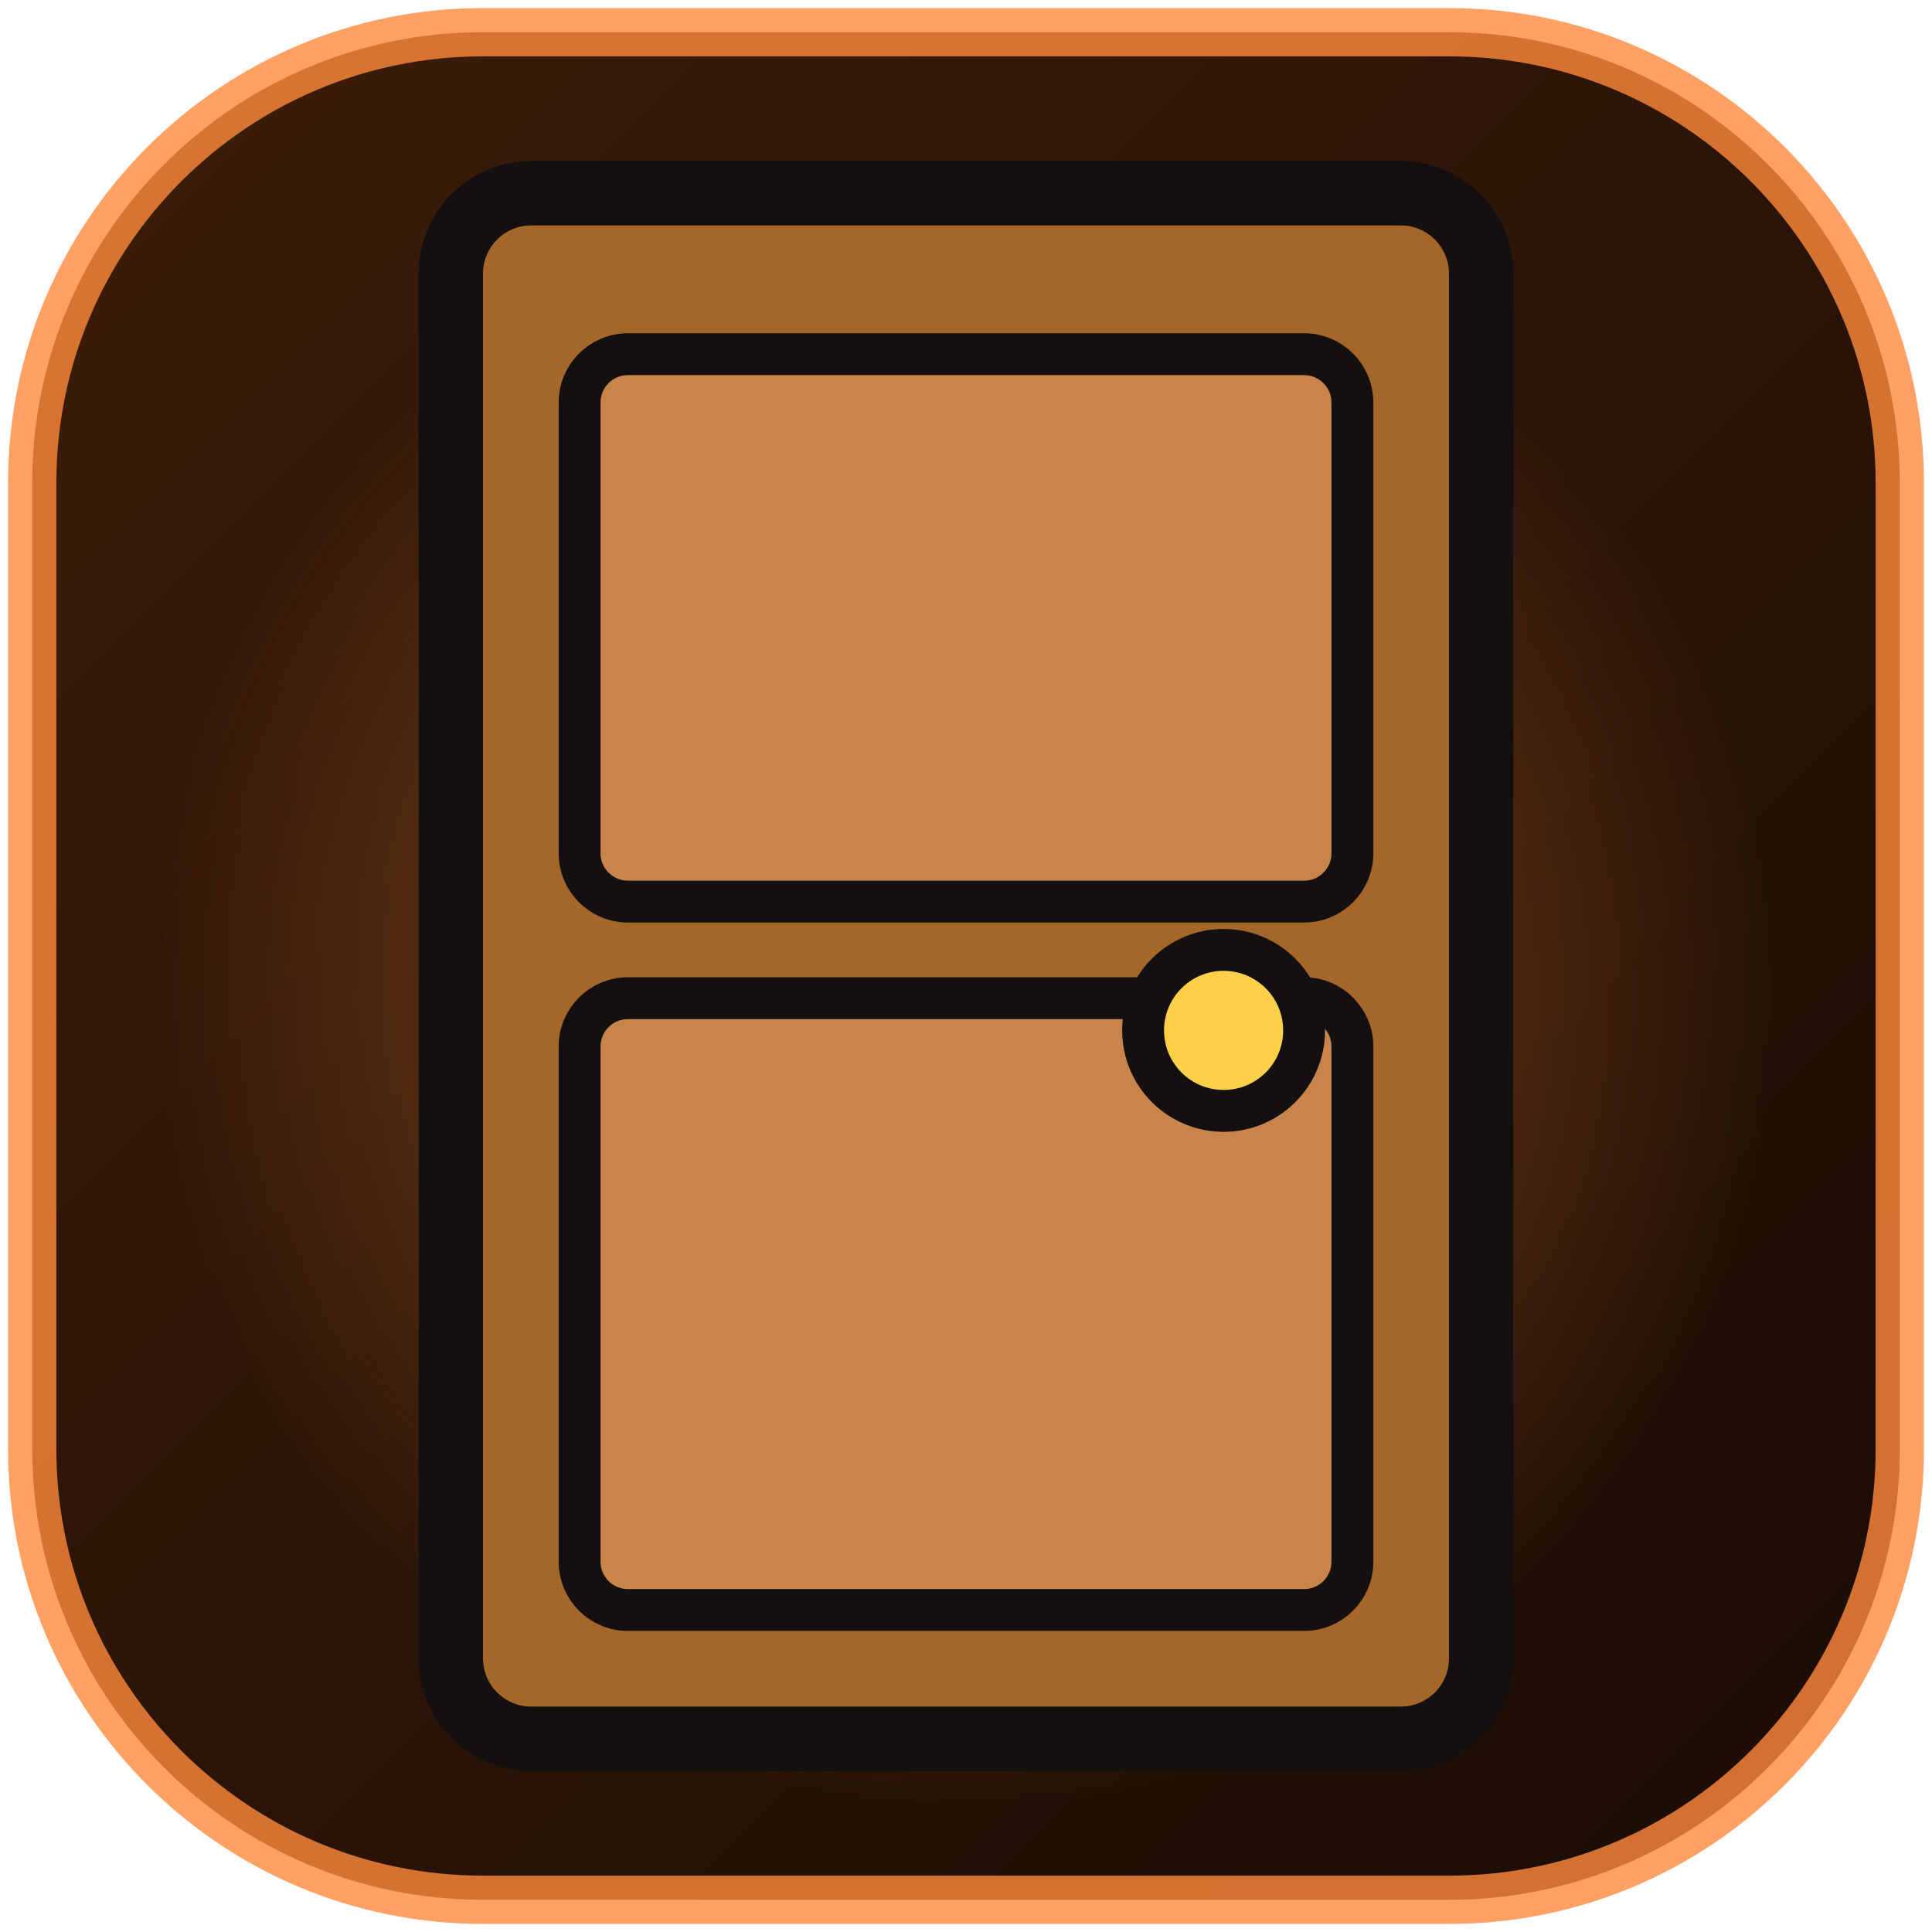
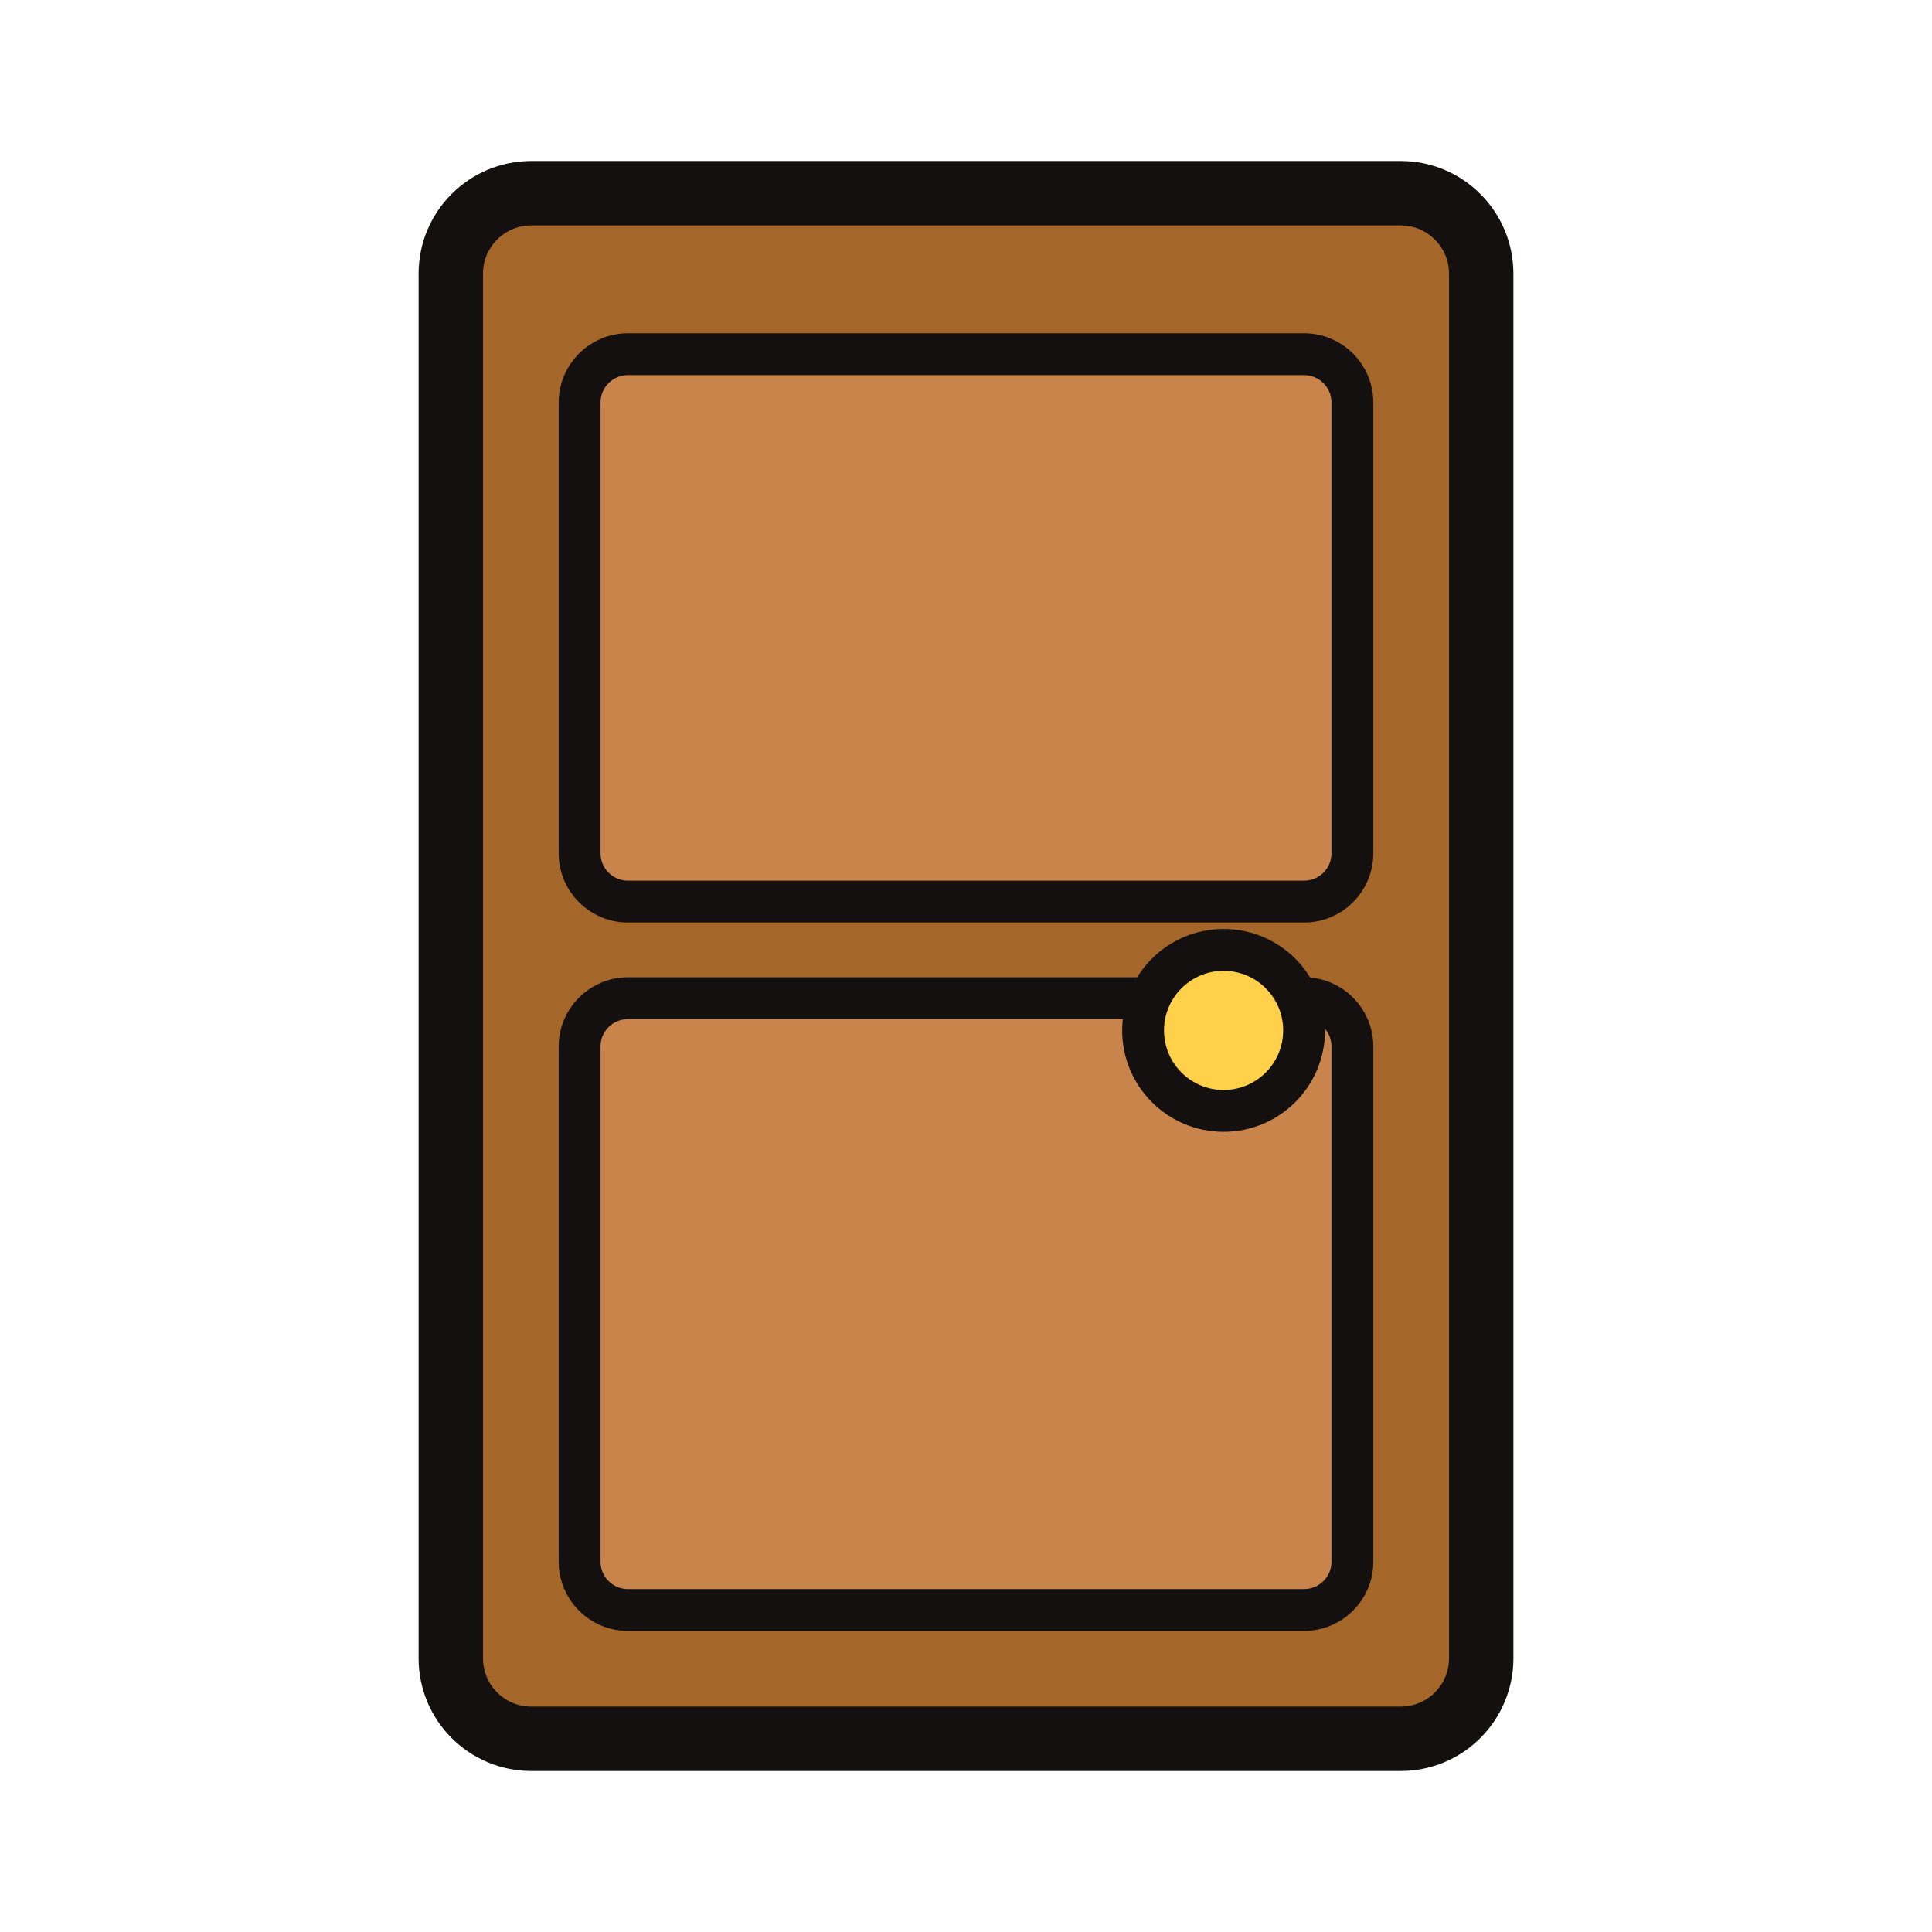
<svg xmlns="http://www.w3.org/2000/svg" viewBox="0 0 120 120">
  <defs>
    <linearGradient id="bdoor" x1="0" y1="0" x2="1" y2="1">
      <stop offset="0" stop-color="#3d1d0a" />
      <stop offset="1" stop-color="#1a0c04" />
    </linearGradient>
    <radialGradient id="gdoor" cx=".5" cy=".5" r=".5">
      <stop offset="0" stop-color="#ff8a3d" stop-opacity=".5" />
      <stop offset="1" stop-color="#ff8a3d" stop-opacity="0" />
    </radialGradient>
  </defs>
-   <rect x="2" y="2" width="116" height="116" rx="28" fill="url(#bdoor)" stroke="#ff8a3d" stroke-opacity=".8" stroke-width="3" />
-   <circle cx="60" cy="62" r="50" fill="url(#gdoor)" />
  <rect x="28" y="12" width="64" height="96" rx="5" fill="#a5662a" stroke="#14100f" stroke-width="4" />
  <rect x="36" y="22" width="48" height="34" rx="3" fill="#c8844a" stroke="#14100f" stroke-width="2.6" />
  <rect x="36" y="62" width="48" height="38" rx="3" fill="#c8844a" stroke="#14100f" stroke-width="2.6" />
  <circle cx="76" cy="64" r="5" fill="#ffd14a" stroke="#14100f" stroke-width="2.6" />
</svg>
